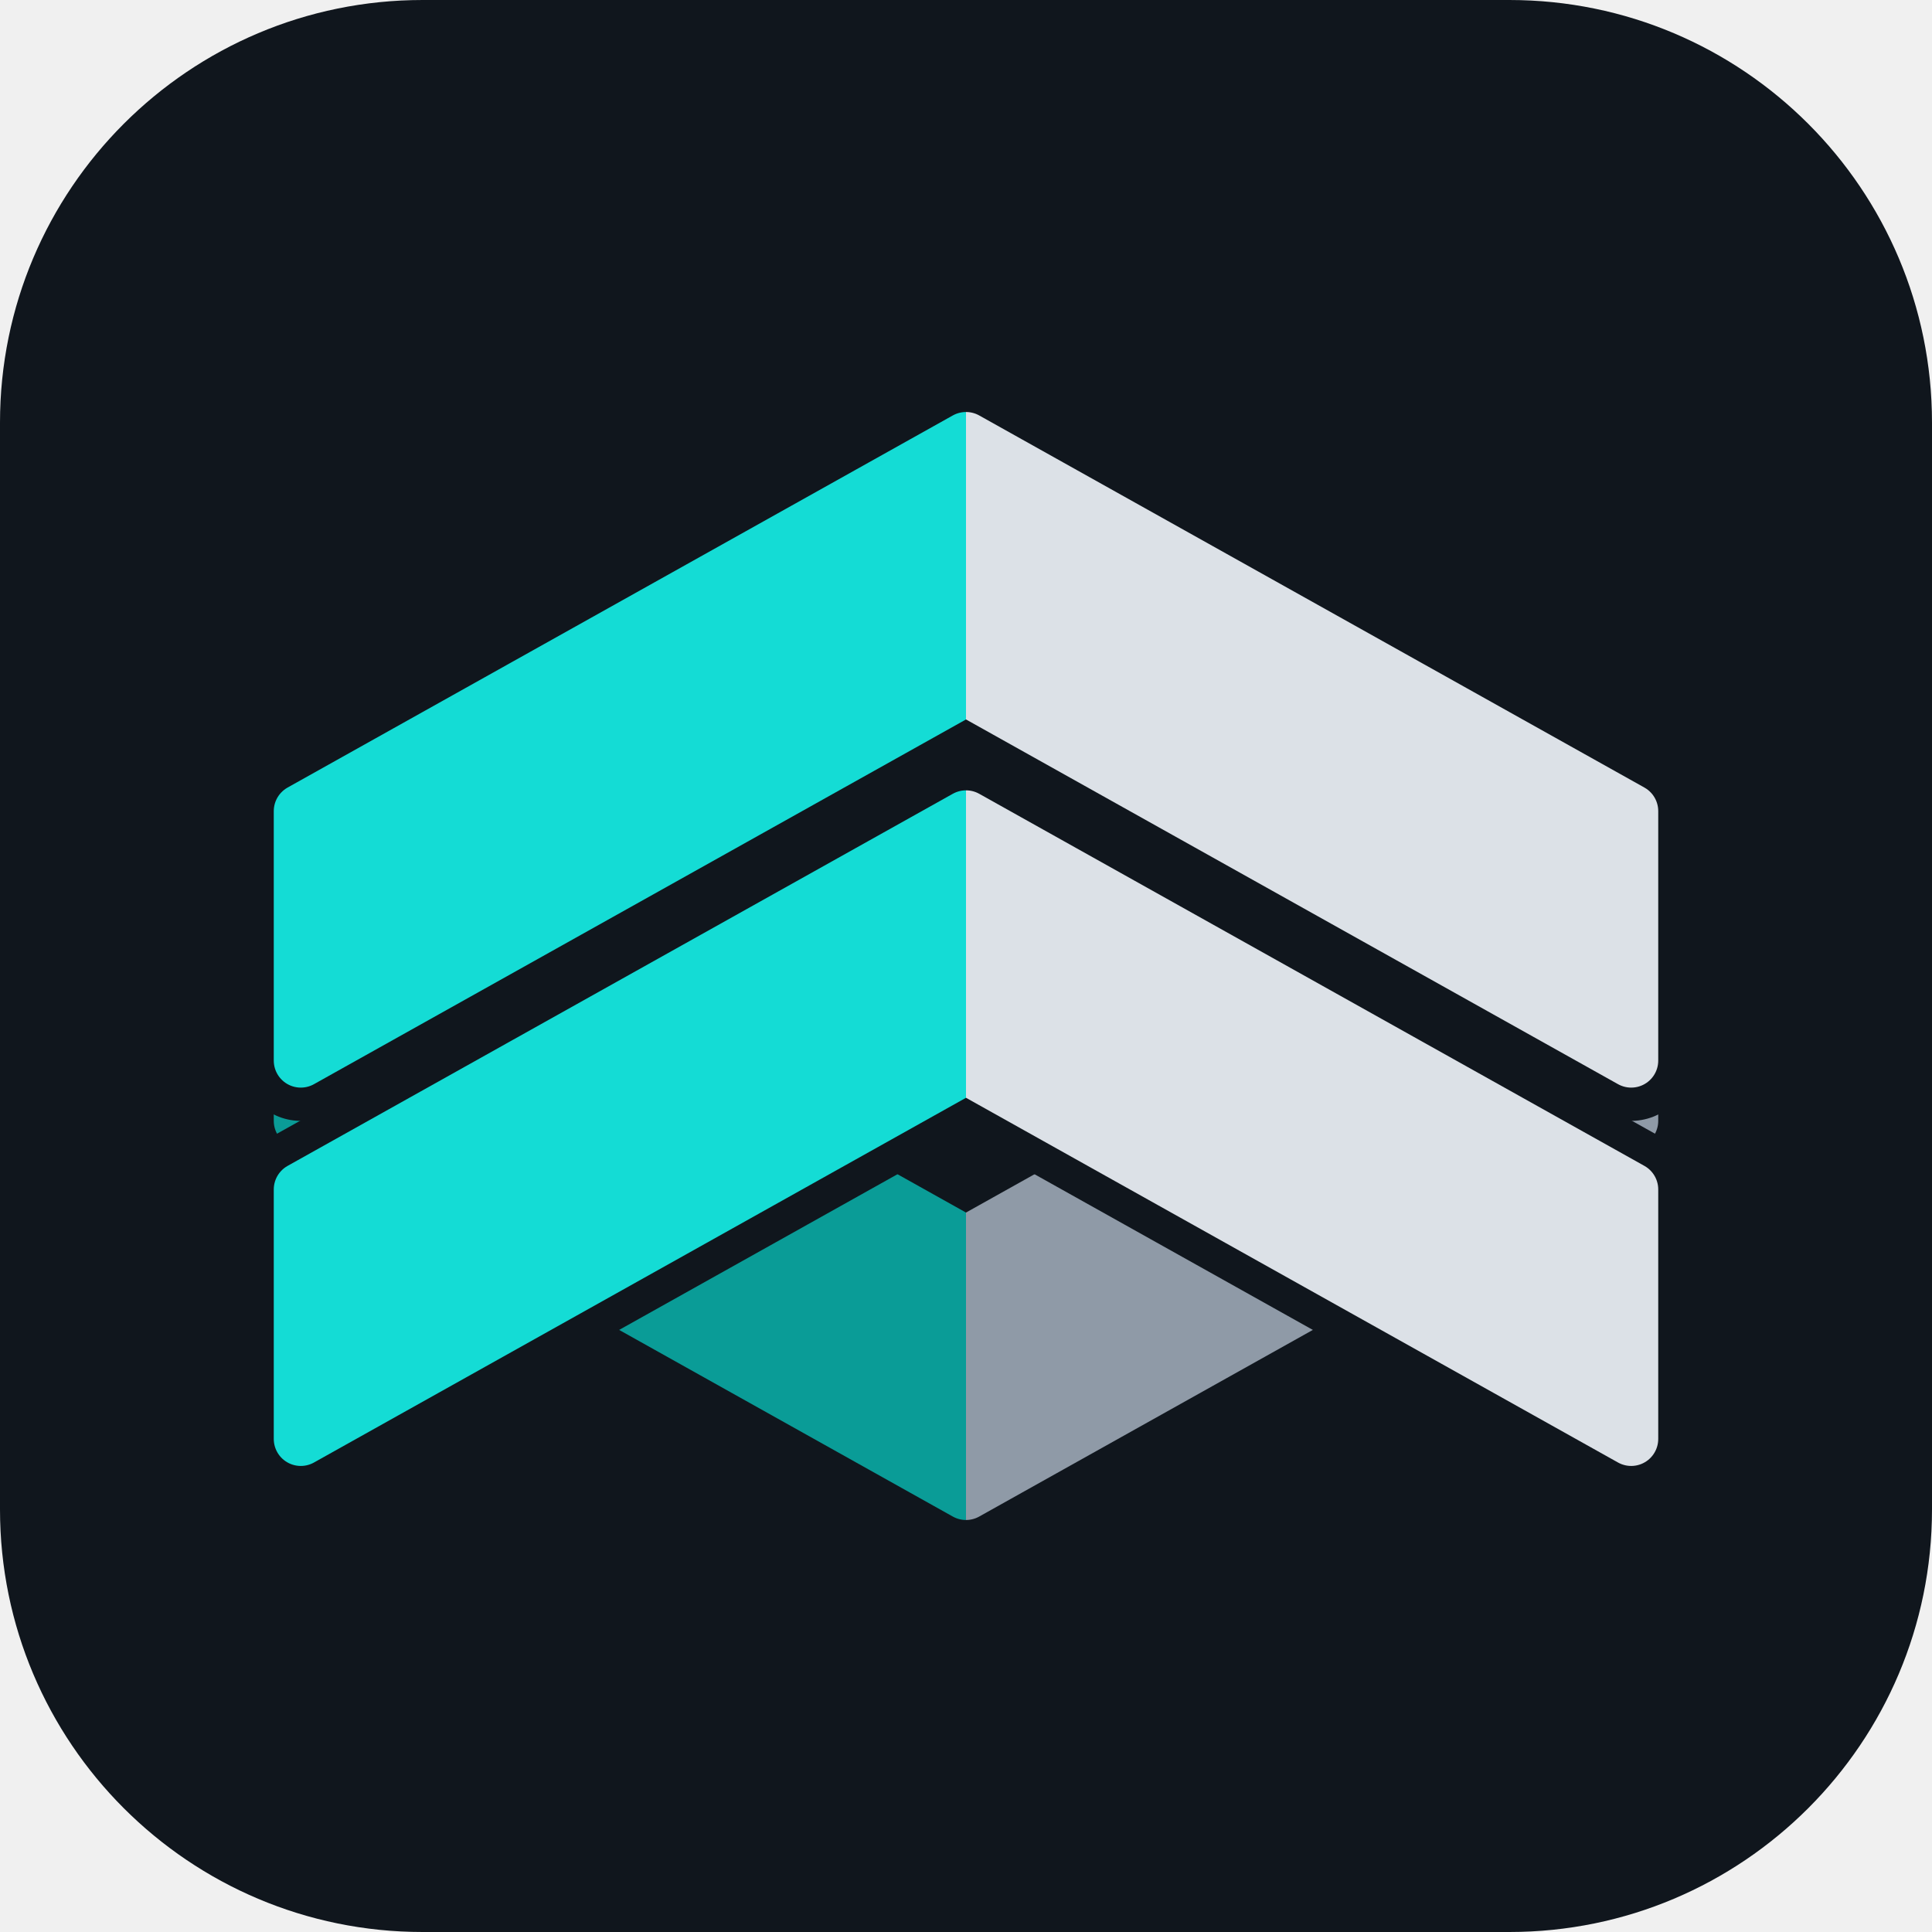
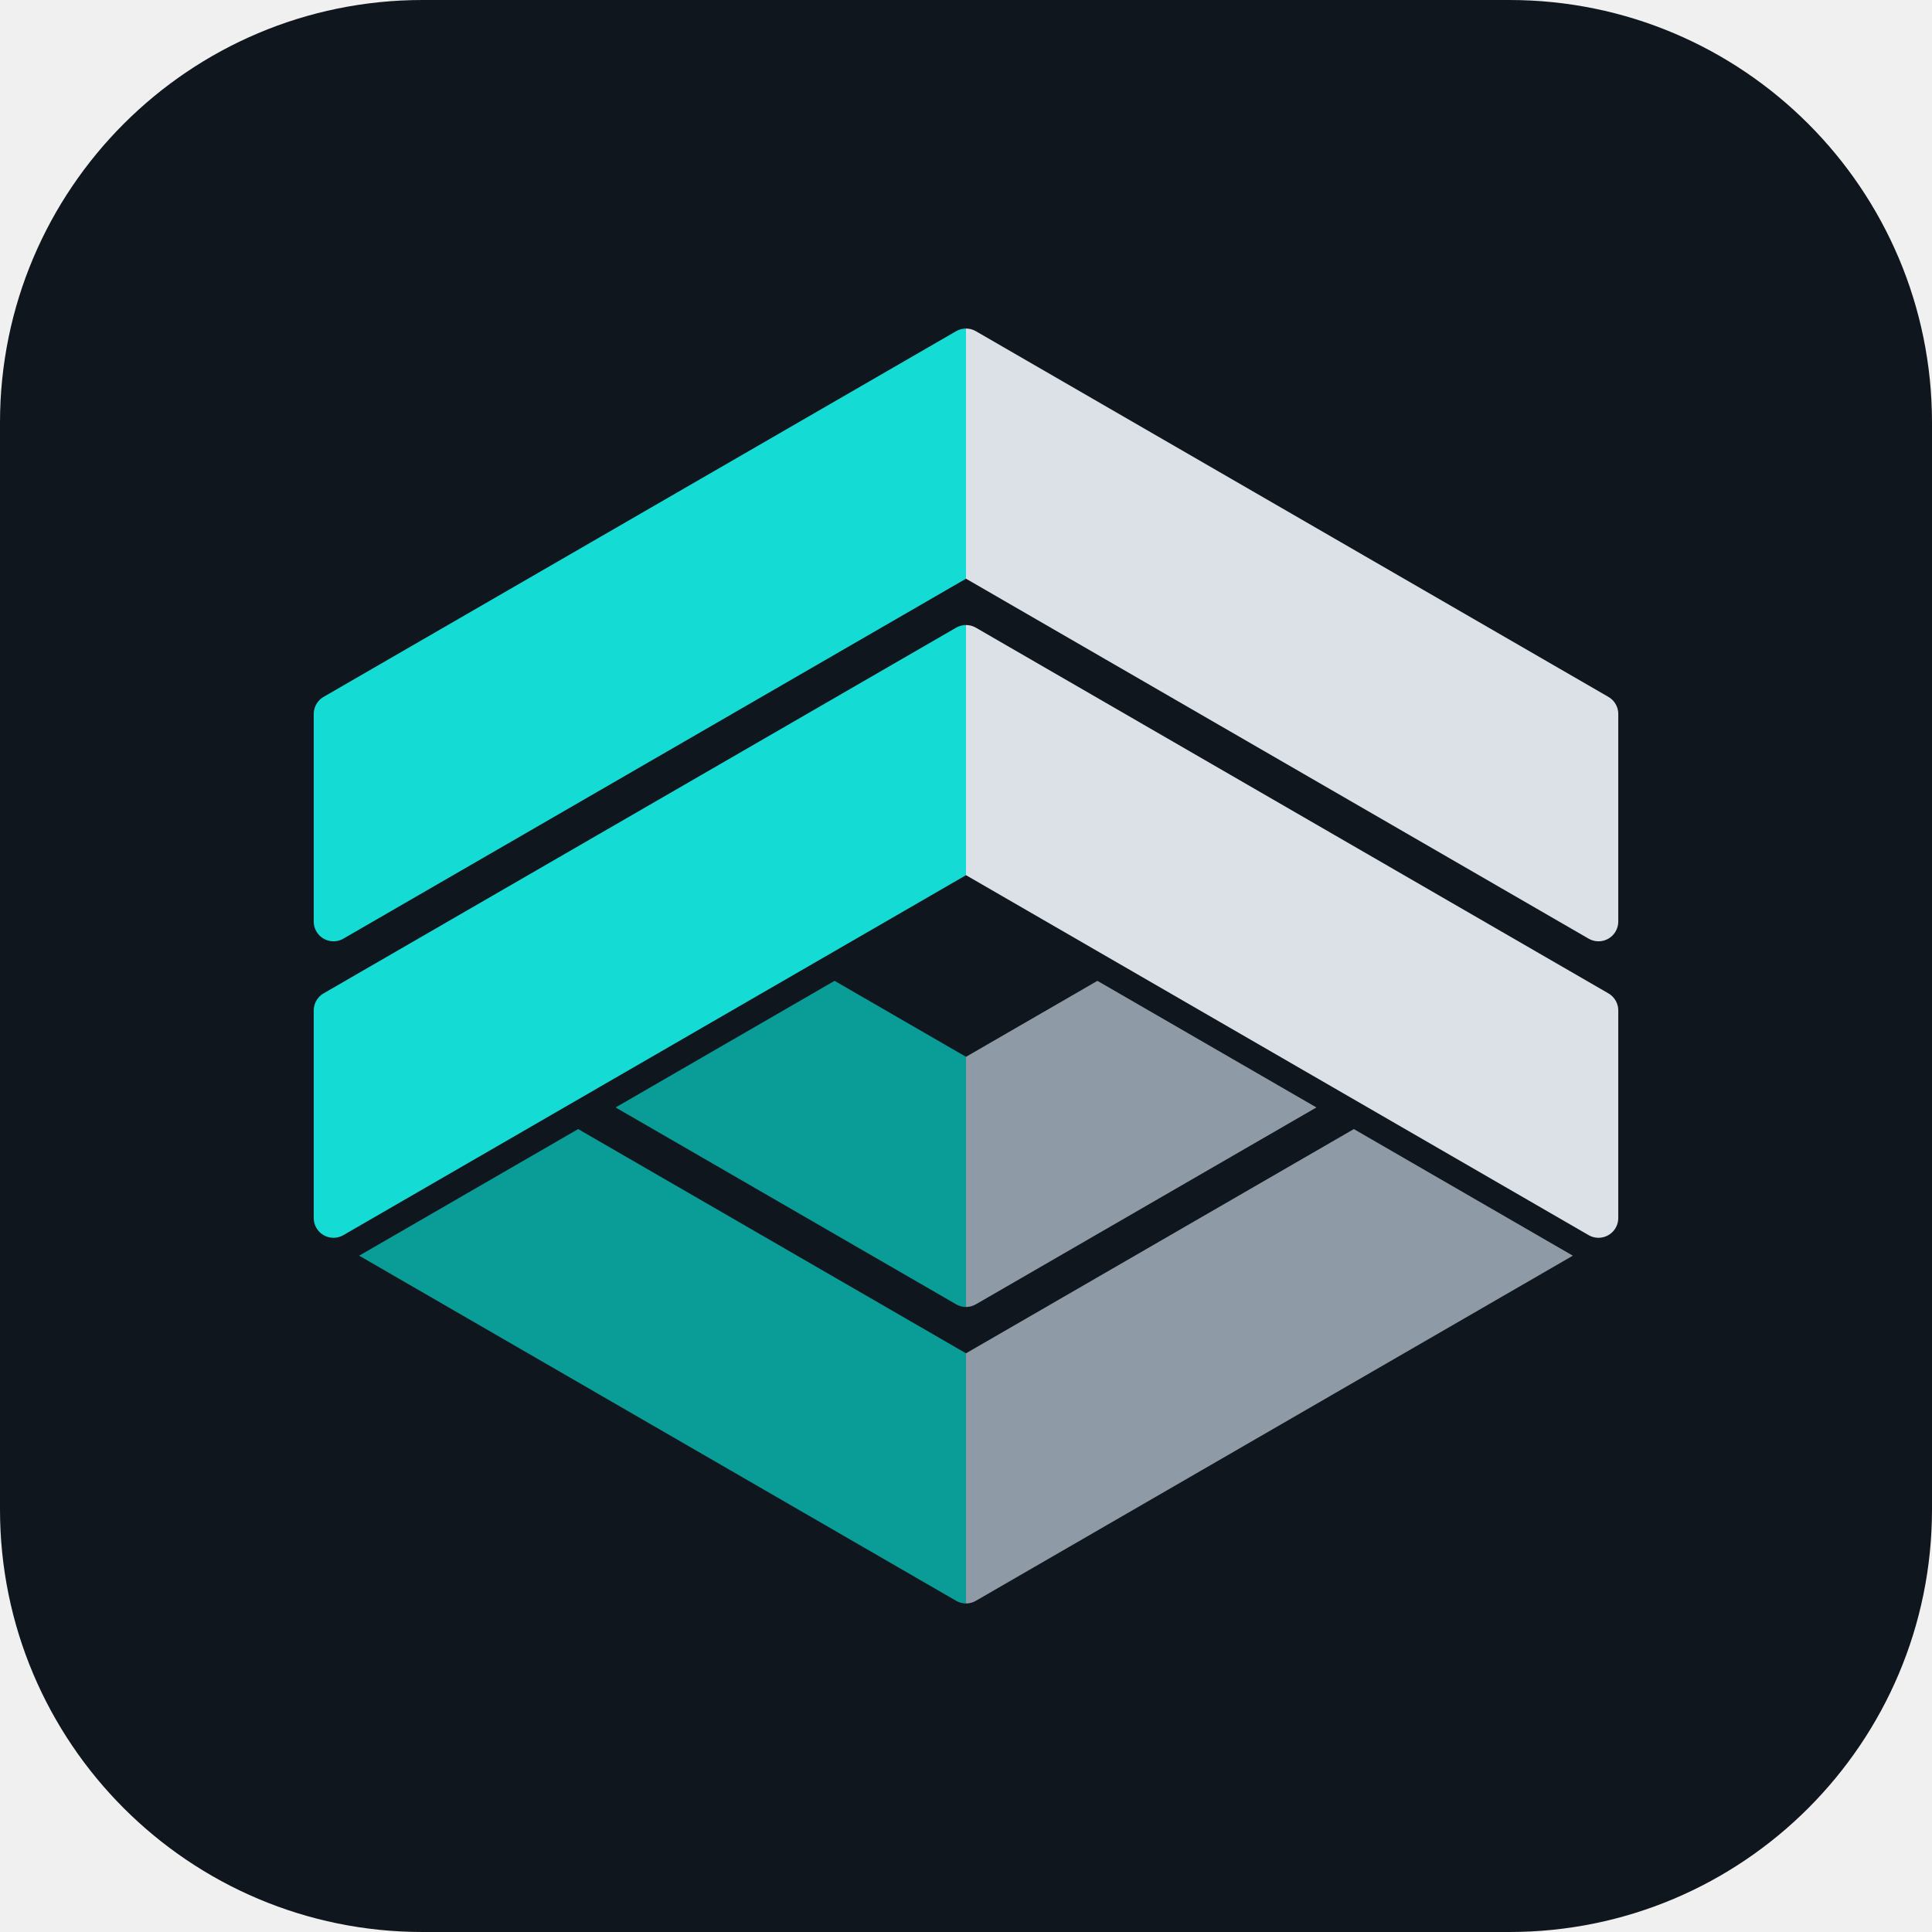
<svg xmlns="http://www.w3.org/2000/svg" viewBox="0 0 64 64">
  <rect width="64" height="64" rx="14" fill="#10161D" />
-   <svg x="9" y="11" width="46" height="42" viewBox="-14 -14 668 535">
+   <svg x="10" y="8" width="44" height="48" viewBox="-16 -16 672 657">
    <defs>
+       <clipPath id="L">
+         <rect x="-60" y="-60" width="380" height="900" />
+       </clipPath>
      <clipPath id="R">
-         <rect x="320" y="-50" width="400" height="700" />
+         <rect x="320" y="-60" width="400" height="900" />
      </clipPath>
-       <clipPath id="L">
-         <rect x="-50" y="-50" width="370" height="700" />
-       </clipPath>
-       <mask id="m0" maskUnits="userSpaceOnUse" x="-60" y="-60" width="760" height="640">
-         <rect x="-60" y="-60" width="760" height="640" fill="#fff" />
-         <polygon points="0,361 320,182 640,361 640,481 320,302 0,481" fill="#000" stroke="#000" stroke-width="58" stroke-linejoin="round" />
-         <polygon points="0,179 320,0 640,179 640,299 320,120 0,299" fill="#000" stroke="#000" stroke-width="58" stroke-linejoin="round" />
+       <mask id="m0" maskUnits="userSpaceOnUse" x="-80" y="-80" width="800" height="900">
+         <rect x="-80" y="-80" width="800" height="900" fill="#fff" />
+         <path d="M0.0,185.0 L320.0,370.0 L640.0,185.0 L640.0,290.0 L320.0,475.0 L0.0,290.0 Z" fill="#000" stroke="#000" stroke-width="46" stroke-linejoin="round" />
+         <path d="M0.0,335.0 L320.0,150.0 L640.0,335.0 L640.0,440.0 L320.0,255.0 L0.0,440.0 Z" fill="#000" stroke="#000" stroke-width="46" stroke-linejoin="round" />
+         <path d="M0.0,185.0 L320.0,0.0 L640.0,185.0 L640.0,290.0 L320.0,105.0 L0.0,290.0 Z" fill="#000" stroke="#000" stroke-width="46" stroke-linejoin="round" />
      </mask>
-       <mask id="m1" maskUnits="userSpaceOnUse" x="-60" y="-60" width="760" height="640">
-         <rect x="-60" y="-60" width="760" height="640" fill="#fff" />
-         <polygon points="0,179 320,0 640,179 640,299 320,120 0,299" fill="#000" stroke="#000" stroke-width="58" stroke-linejoin="round" />
+       <mask id="m1" maskUnits="userSpaceOnUse" x="-80" y="-80" width="800" height="900">
+         <rect x="-80" y="-80" width="800" height="900" fill="#fff" />
+         <path d="M0.0,335.0 L320.0,150.0 L640.0,335.0 L640.0,440.0 L320.0,255.0 L0.0,440.0 Z" fill="#000" stroke="#000" stroke-width="46" stroke-linejoin="round" />
+         <path d="M0.0,185.0 L320.0,0.0 L640.0,185.0 L640.0,290.0 L320.0,105.0 L0.0,290.0 Z" fill="#000" stroke="#000" stroke-width="46" stroke-linejoin="round" />
      </mask>
-       <mask id="m2" maskUnits="userSpaceOnUse" x="-60" y="-60" width="760" height="640">
-         <rect x="-60" y="-60" width="760" height="640" fill="#fff" />
+       <mask id="m2" maskUnits="userSpaceOnUse" x="-80" y="-80" width="800" height="900">
+         <rect x="-80" y="-80" width="800" height="900" fill="#fff" />
+         <path d="M0.0,185.0 L320.0,0.0 L640.0,185.0 L640.0,290.0 L320.0,105.0 L0.0,290.0 Z" fill="#000" stroke="#000" stroke-width="46" stroke-linejoin="round" />
+       </mask>
+       <mask id="m3" maskUnits="userSpaceOnUse" x="-80" y="-80" width="800" height="900">
+         <rect x="-80" y="-80" width="800" height="900" fill="#fff" />
      </mask>
    </defs>
    <g mask="url(#m0)">
-       <polygon points="0,208 320,387 640,208 640,328 320,507 0,328" fill="#0A9C97" stroke="#0A9C97" stroke-width="26" stroke-linejoin="round" clip-path="url(#L)" />
-       <polygon points="0,208 320,387 640,208 640,328 320,507 0,328" fill="#8F9AA7" stroke="#8F9AA7" stroke-width="26" stroke-linejoin="round" clip-path="url(#R)" />
+       <path d="M0.0,335.0 L320.0,520.0 L640.0,335.0 L640.0,440.0 L320.0,625.0 L0.0,440.0 Z" fill="#0A9C97" stroke="#0A9C97" stroke-width="20" stroke-linejoin="round" clip-path="url(#L)" />
+       <path d="M0.0,335.0 L320.0,520.0 L640.0,335.0 L640.0,440.0 L320.0,625.0 L0.0,440.0 Z" fill="#8F9AA7" stroke="#8F9AA7" stroke-width="20" stroke-linejoin="round" clip-path="url(#R)" />
    </g>
    <g mask="url(#m1)">
-       <polygon points="0,361 320,182 640,361 640,481 320,302 0,481" fill="#14DCD5" stroke="#14DCD5" stroke-width="26" stroke-linejoin="round" clip-path="url(#L)" />
-       <polygon points="0,361 320,182 640,361 640,481 320,302 0,481" fill="#DCE1E7" stroke="#DCE1E7" stroke-width="26" stroke-linejoin="round" clip-path="url(#R)" />
+       <path d="M0.0,185.0 L320.0,370.0 L640.0,185.0 L640.0,290.0 L320.0,475.0 L0.0,290.0 Z" fill="#0A9C97" stroke="#0A9C97" stroke-width="20" stroke-linejoin="round" clip-path="url(#L)" />
+       <path d="M0.0,185.0 L320.0,370.0 L640.0,185.0 L640.0,290.0 L320.0,475.0 L0.0,290.0 Z" fill="#8F9AA7" stroke="#8F9AA7" stroke-width="20" stroke-linejoin="round" clip-path="url(#R)" />
    </g>
    <g mask="url(#m2)">
-       <polygon points="0,179 320,0 640,179 640,299 320,120 0,299" fill="#14DCD5" stroke="#14DCD5" stroke-width="26" stroke-linejoin="round" clip-path="url(#L)" />
-       <polygon points="0,179 320,0 640,179 640,299 320,120 0,299" fill="#DCE1E7" stroke="#DCE1E7" stroke-width="26" stroke-linejoin="round" clip-path="url(#R)" />
+       <path d="M0.0,335.0 L320.0,150.0 L640.0,335.0 L640.0,440.0 L320.0,255.0 L0.0,440.0 Z" fill="#14DCD5" stroke="#14DCD5" stroke-width="20" stroke-linejoin="round" clip-path="url(#L)" />
+       <path d="M0.0,335.0 L320.0,150.0 L640.0,335.0 L640.0,440.0 L320.0,255.0 L0.0,440.0 Z" fill="#DCE1E7" stroke="#DCE1E7" stroke-width="20" stroke-linejoin="round" clip-path="url(#R)" />
+     </g>
+     <g mask="url(#m3)">
+       <path d="M0.0,185.0 L320.0,0.0 L640.0,185.0 L640.0,290.0 L320.0,105.0 L0.0,290.0 Z" fill="#14DCD5" stroke="#14DCD5" stroke-width="20" stroke-linejoin="round" clip-path="url(#L)" />
+       <path d="M0.0,185.0 L320.0,0.0 L640.0,185.0 L640.0,290.0 L320.0,105.0 L0.0,290.0 Z" fill="#DCE1E7" stroke="#DCE1E7" stroke-width="20" stroke-linejoin="round" clip-path="url(#R)" />
    </g>
  </svg>
</svg>
